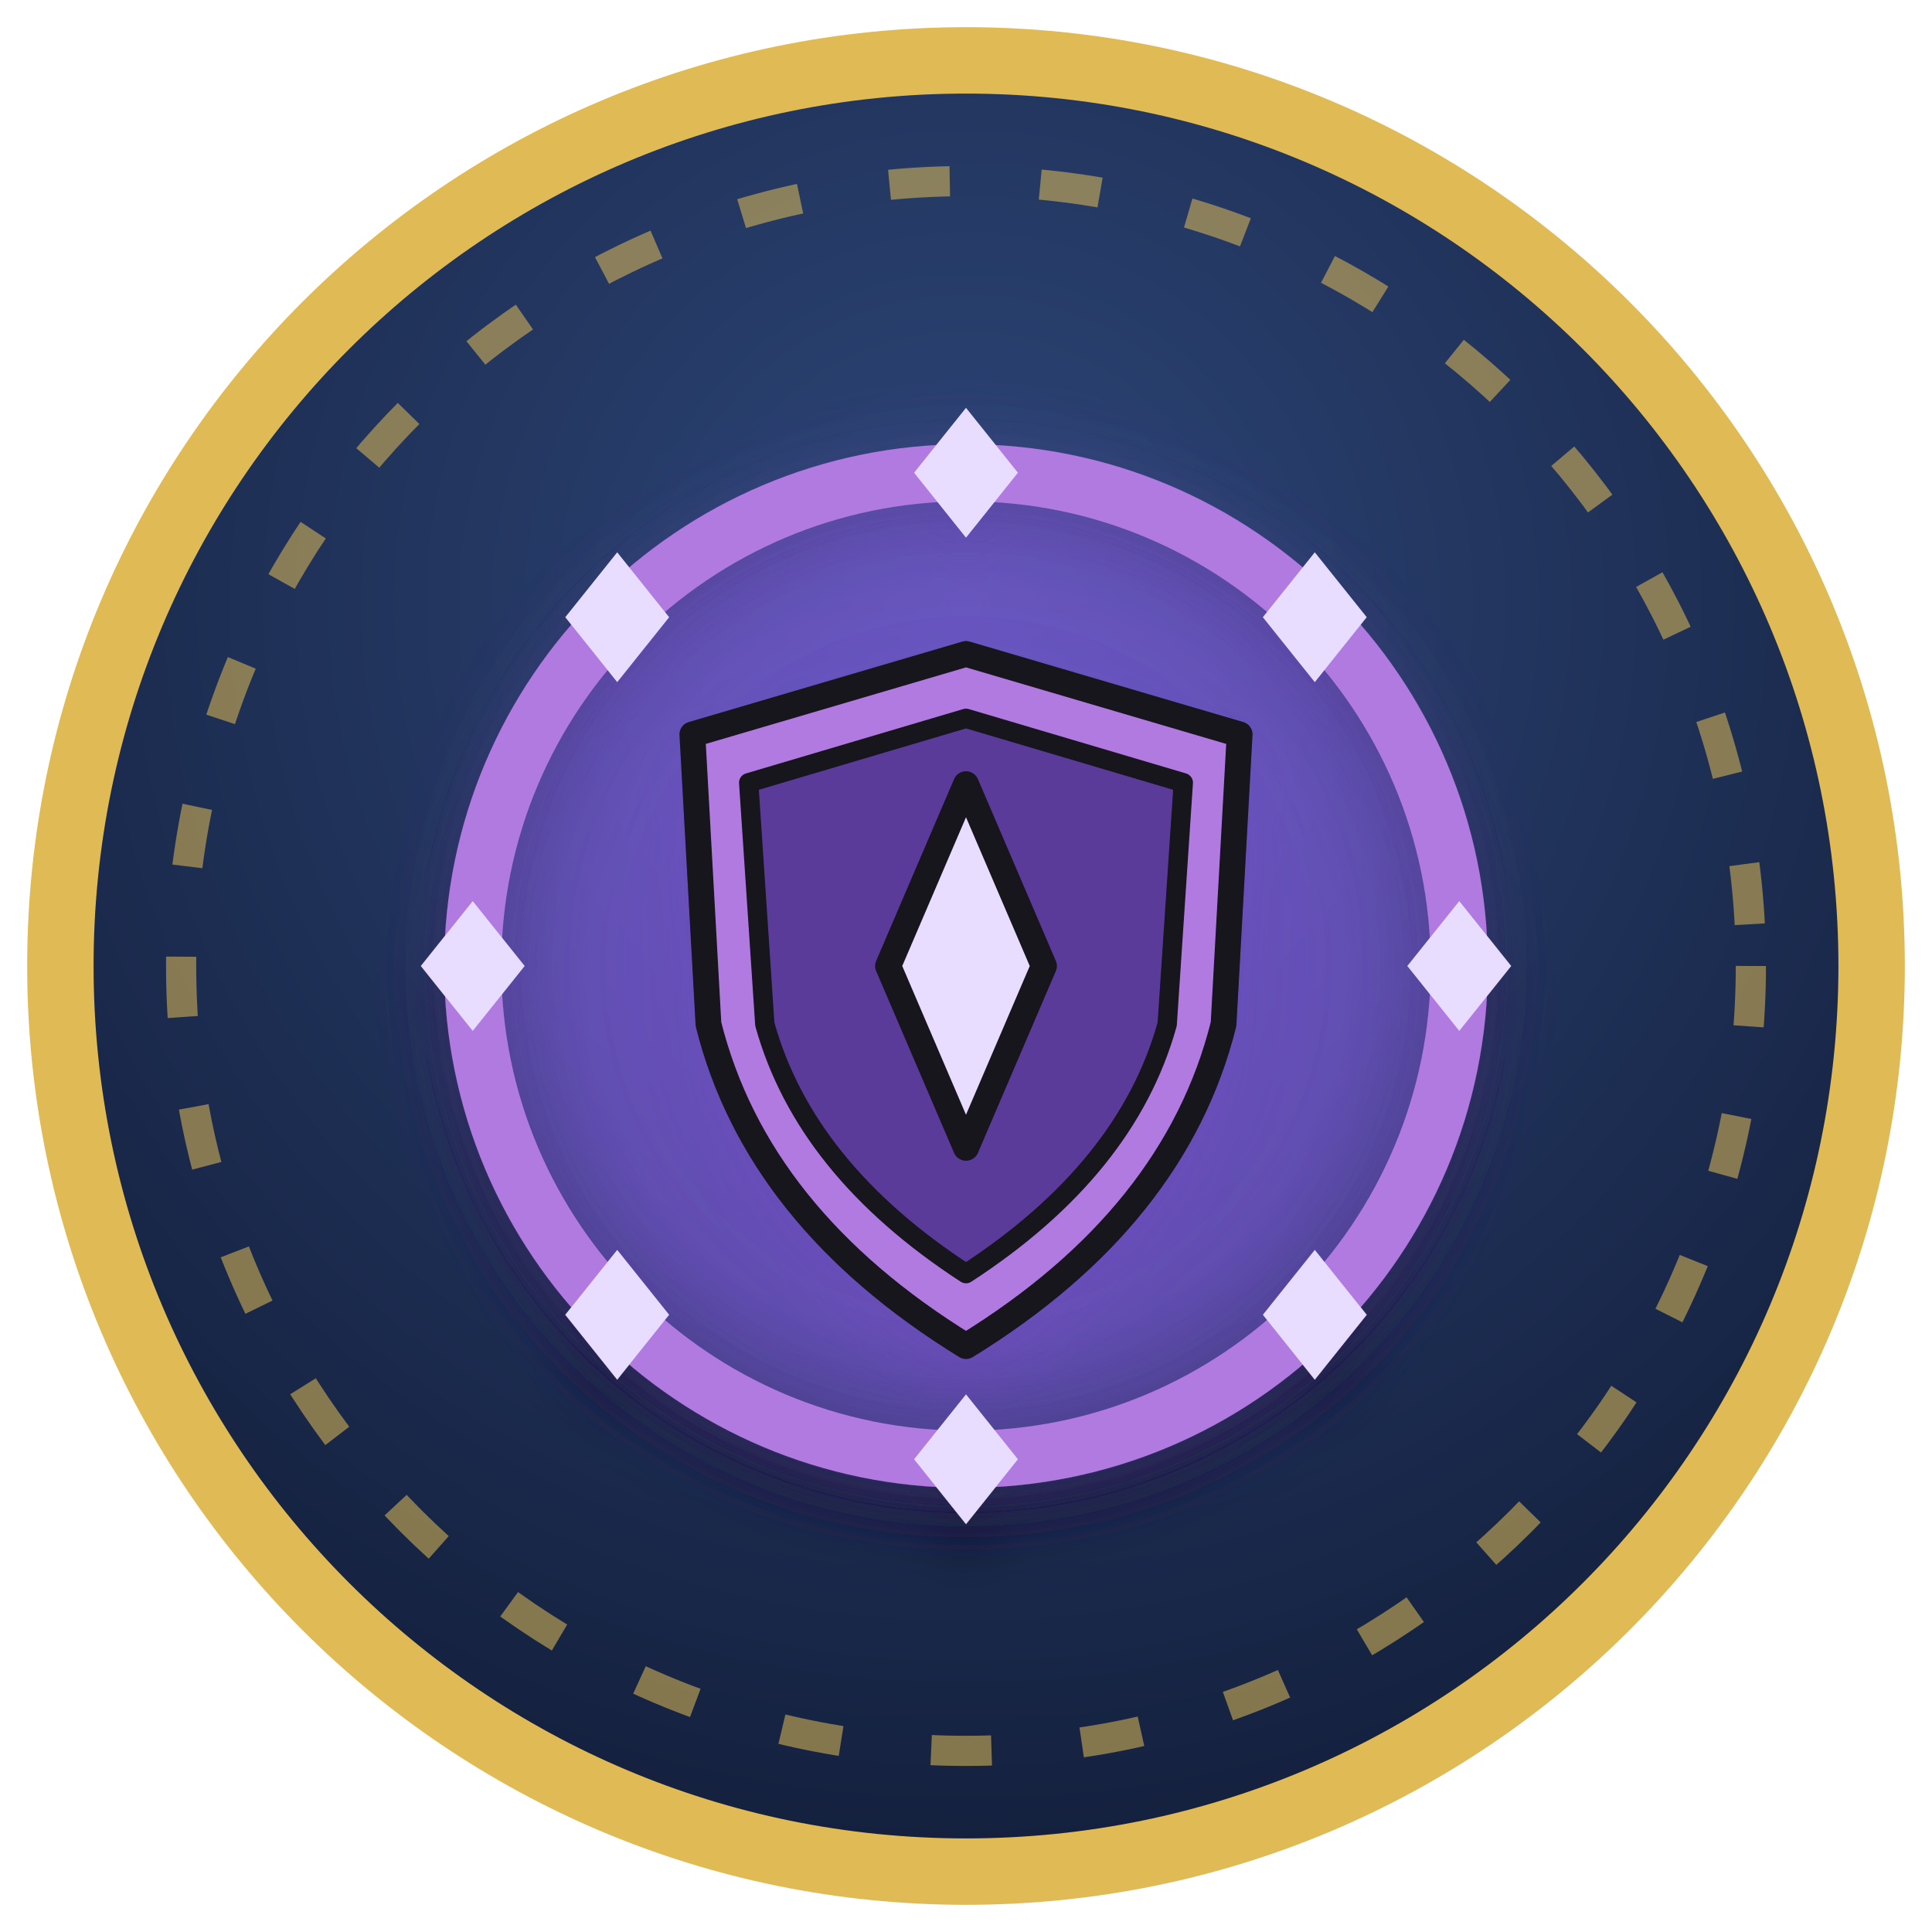
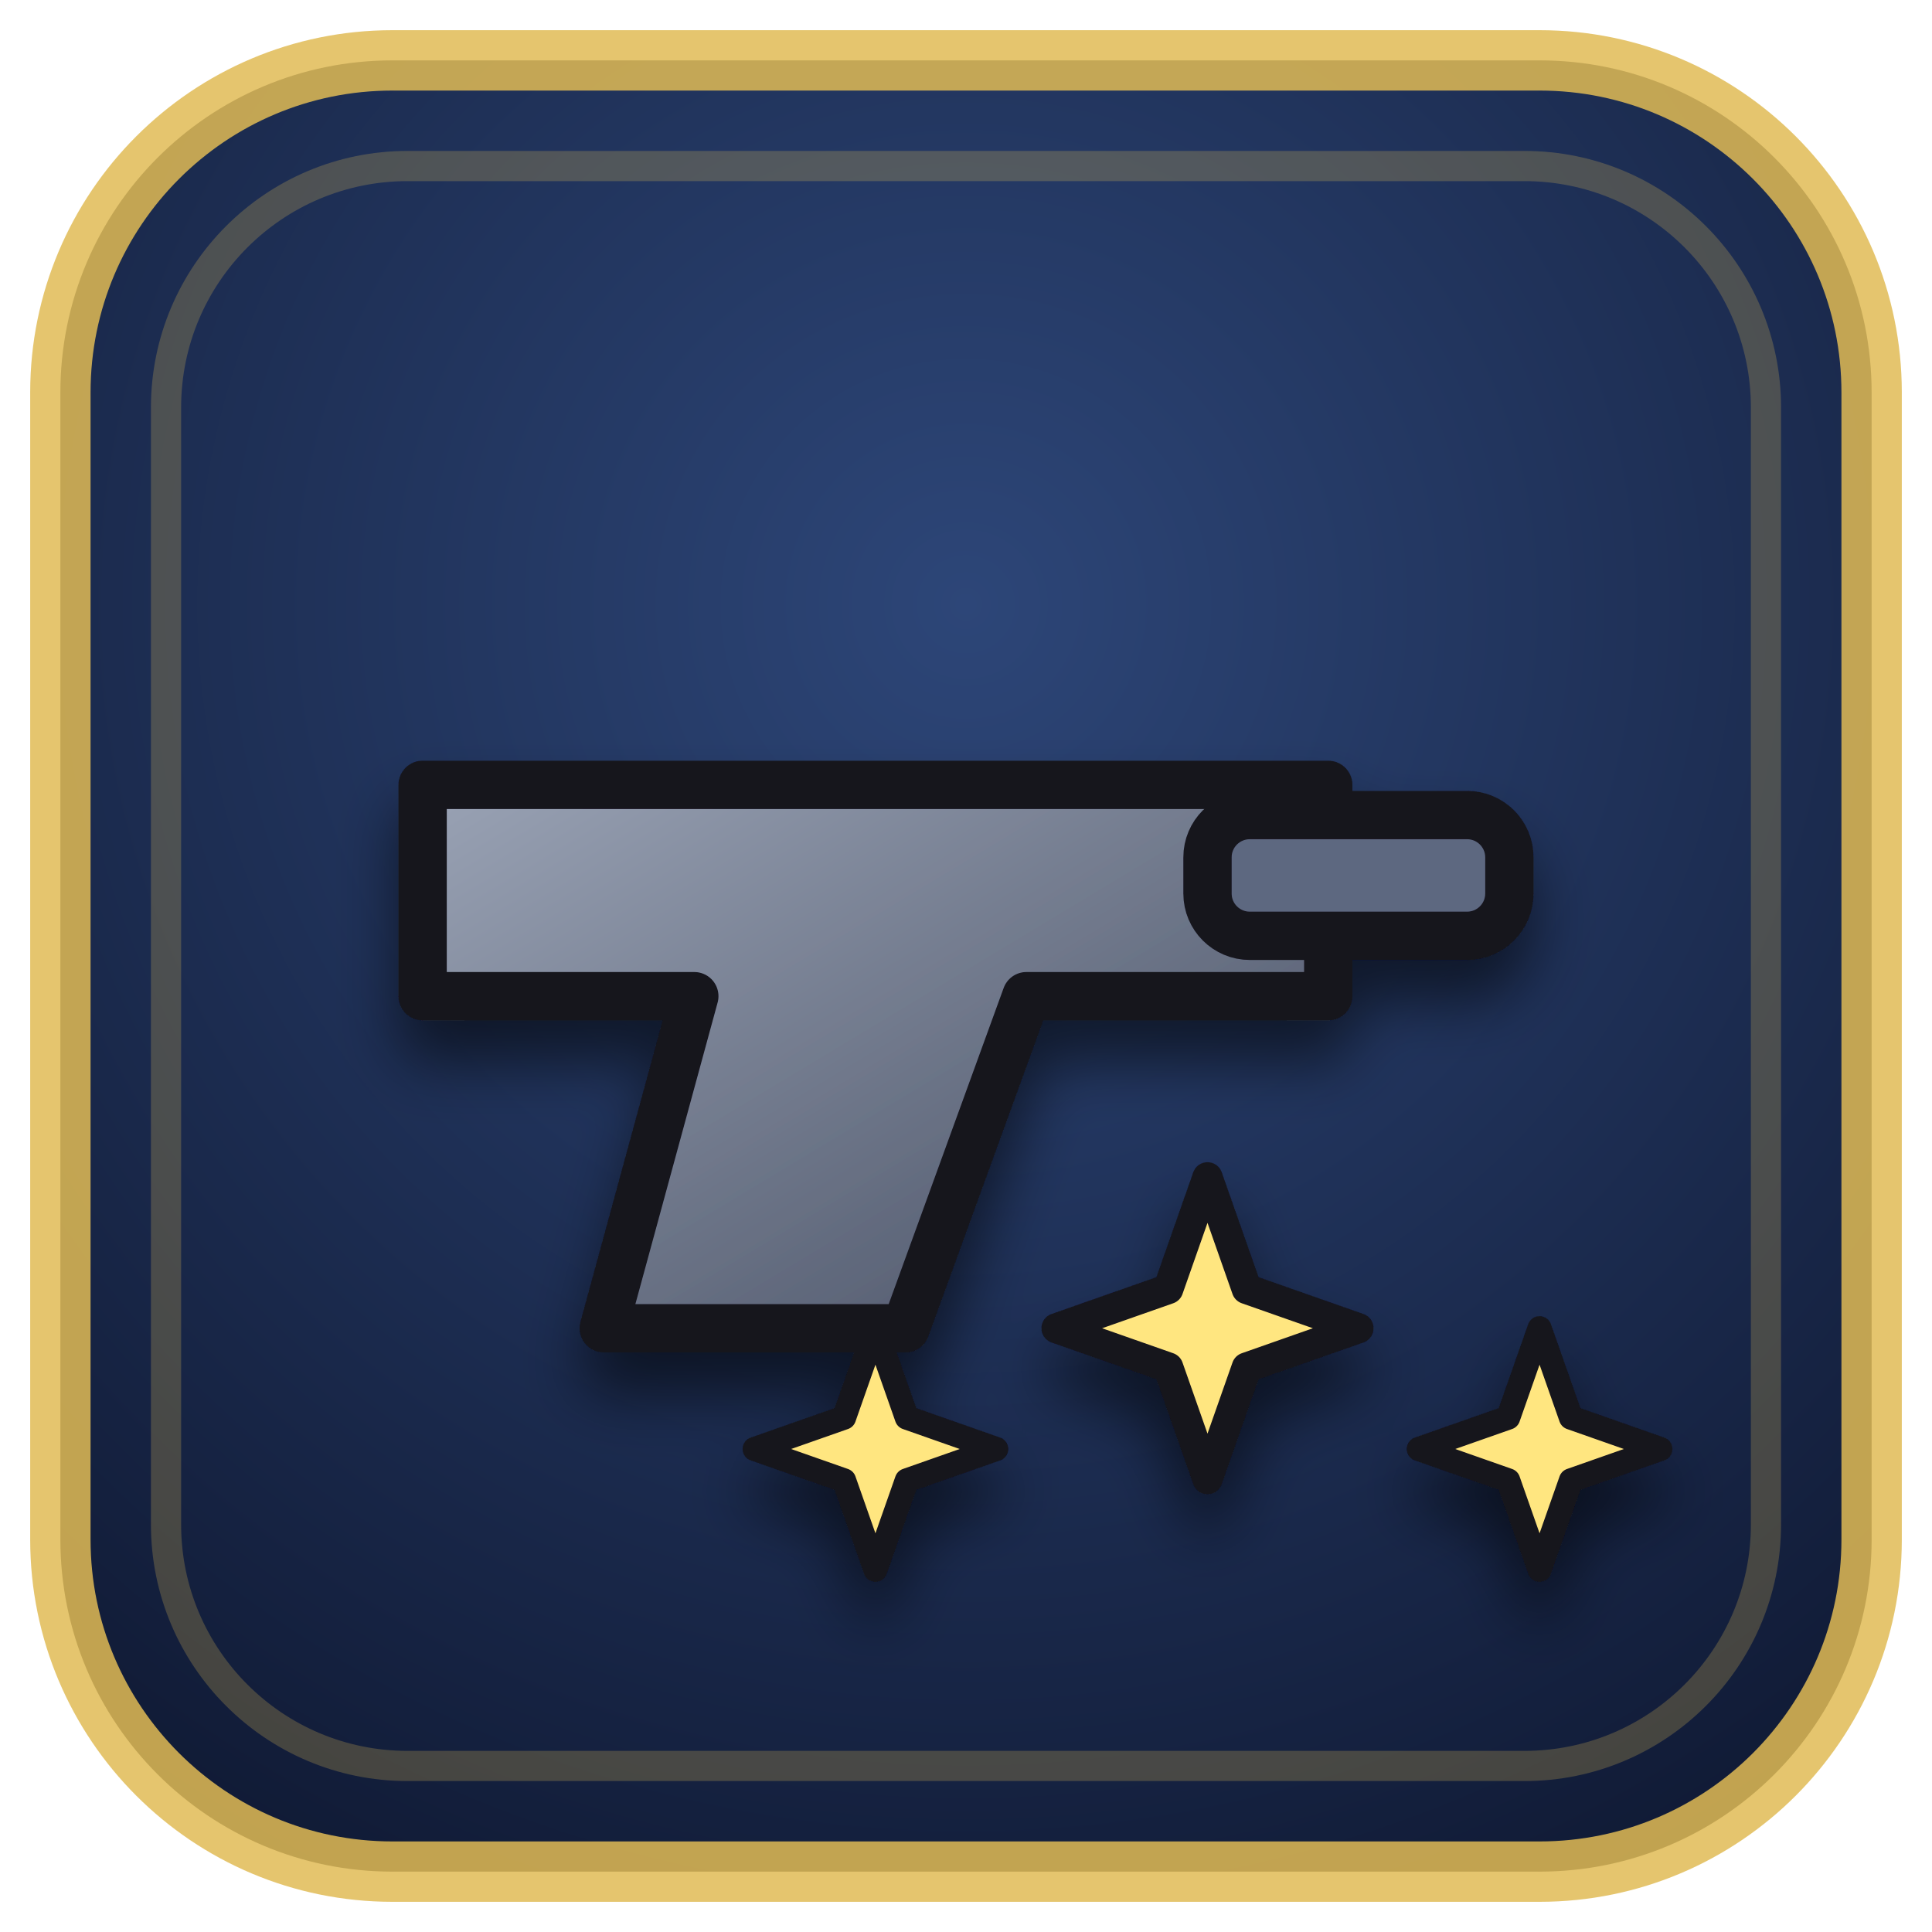
<svg xmlns="http://www.w3.org/2000/svg" viewBox="0 0 64 64" width="128" height="128">
  <defs>
    <linearGradient id="steel" x1="0" y1="0" x2="1" y2="1">
      <stop offset="0" stop-color="#f4f7fc" />
      <stop offset=".5" stop-color="#aab4c7" />
      <stop offset="1" stop-color="#5d6780" />
    </linearGradient>
    <linearGradient id="iron" x1="0" y1="0" x2="1" y2="1">
      <stop offset="0" stop-color="#9aa3b5" />
      <stop offset="1" stop-color="#454d61" />
    </linearGradient>
    <linearGradient id="gold" x1="0" y1="0" x2="0" y2="1">
      <stop offset="0" stop-color="#ffe9a8" />
      <stop offset=".55" stop-color="#e0a83c" />
      <stop offset="1" stop-color="#8a5a14" />
    </linearGradient>
    <linearGradient id="fire" x1="0" y1="0" x2="0" y2="1">
      <stop offset="0" stop-color="#e8391c" />
      <stop offset=".55" stop-color="#ff9a2e" />
      <stop offset="1" stop-color="#ffe680" />
    </linearGradient>
    <radialGradient id="fireR" cx=".45" cy=".45" r=".6">
      <stop offset="0" stop-color="#fff6c2" />
      <stop offset=".45" stop-color="#ffb43d" />
      <stop offset="1" stop-color="#d9361a" />
    </radialGradient>
    <linearGradient id="bolt" x1="0" y1="0" x2="1" y2="1">
      <stop offset="0" stop-color="#ffffff" />
      <stop offset=".5" stop-color="#a6ecff" />
      <stop offset="1" stop-color="#3fa2f0" />
    </linearGradient>
    <linearGradient id="blood" x1="0" y1="0" x2="0" y2="1">
      <stop offset="0" stop-color="#ff6060" />
      <stop offset="1" stop-color="#9a0f1c" />
    </linearGradient>
    <linearGradient id="poison" x1="0" y1="0" x2="0" y2="1">
      <stop offset="0" stop-color="#d6ff86" />
      <stop offset="1" stop-color="#4c9a28" />
    </linearGradient>
    <linearGradient id="water" x1="0" y1="0" x2="0" y2="1">
      <stop offset="0" stop-color="#b4f4ff" />
      <stop offset="1" stop-color="#2a86b8" />
    </linearGradient>
    <linearGradient id="ink" x1="0" y1="0" x2="0" y2="1">
      <stop offset="0" stop-color="#9474c4" />
      <stop offset="1" stop-color="#2a1d40" />
    </linearGradient>
    <linearGradient id="wood" x1="0" y1="0" x2="1" y2="0">
      <stop offset="0" stop-color="#c48e56" />
      <stop offset="1" stop-color="#6b4422" />
    </linearGradient>
    <linearGradient id="leaf" x1="0" y1="0" x2="1" y2="1">
      <stop offset="0" stop-color="#c4f58a" />
      <stop offset="1" stop-color="#3a8a38" />
    </linearGradient>
    <linearGradient id="hex" x1="0" y1="0" x2="0" y2="1">
      <stop offset="0" stop-color="#e09aff" />
      <stop offset="1" stop-color="#5a1f7a" />
    </linearGradient>
    <linearGradient id="bone" x1="0" y1="0" x2="0" y2="1">
      <stop offset="0" stop-color="#fbf4e2" />
      <stop offset="1" stop-color="#b8a684" />
    </linearGradient>
    <linearGradient id="heal" x1="0" y1="0" x2="0" y2="1">
      <stop offset="0" stop-color="#d4ffb0" />
      <stop offset="1" stop-color="#3fae4f" />
    </linearGradient>
    <linearGradient id="mana" x1="0" y1="0" x2="0" y2="1">
      <stop offset="0" stop-color="#bfe6ff" />
      <stop offset="1" stop-color="#2f6fd0" />
    </linearGradient>
    <linearGradient id="clay" x1="0" y1="0" x2="1" y2="1">
      <stop offset="0" stop-color="#d98a5a" />
      <stop offset="1" stop-color="#7a3a1e" />
    </linearGradient>
    <linearGradient id="hide" x1="0" y1="0" x2="0" y2="1">
      <stop offset="0" stop-color="#7a604a" />
      <stop offset="1" stop-color="#3e2e22" />
    </linearGradient>
    <linearGradient id="demon" x1="0" y1="0" x2="0" y2="1">
      <stop offset="0" stop-color="#c84a4a" />
      <stop offset="1" stop-color="#5a1418" />
    </linearGradient>
    <radialGradient id="holy" cx=".5" cy=".5" r=".5">
      <stop offset="0" stop-color="#fffbe6" />
      <stop offset=".5" stop-color="#ffe08a" stop-opacity=".8" />
      <stop offset="1" stop-color="#ffd060" stop-opacity="0" />
    </radialGradient>
    <radialGradient id="pearl" cx=".38" cy=".35" r=".7">
      <stop offset="0" stop-color="#ffffff" />
      <stop offset=".6" stop-color="#f2e6f0" />
      <stop offset="1" stop-color="#b8a8c4" />
    </radialGradient>
    <filter id="blur" x="-50%" y="-50%" width="200%" height="200%">
      <feGaussianBlur stdDeviation="2.2" />
    </filter>
    <filter id="ds" x="-20%" y="-20%" width="140%" height="140%">
      <feDropShadow dx="0" dy="1.4" stdDeviation="1" flood-color="#000" flood-opacity=".55" />
    </filter>
    <radialGradient id="bg" cx=".5" cy=".3" r=".85">
      <stop offset="0" stop-color="#2d4678" />
      <stop offset="1" stop-color="#0e1730" />
    </radialGradient>
  </defs>
-   <circle cx="32" cy="32" r="30" fill="url(#bg)" />
-   <circle cx="32" cy="32" r="26" fill="none" stroke="#e0bb55" stroke-width="1" stroke-dasharray="2 3" opacity=".55" />
-   <g filter="url(#ds)" stroke="#15121d" stroke-width="1.6" stroke-linejoin="round" stroke-linecap="round" transform="translate(32 32) scale(.86) translate(-32 -32)">
-     <g filter="url(#blur)" opacity="0.4" stroke="none">
-       <circle cx="32" cy="32" r="18" fill="#9a6aff" />
+   <rect x="2" y="2" width="60" height="60" rx="11" fill="url(#bg)" />
+   <rect x="5.5" y="5.5" width="53" height="53" rx="8" fill="none" stroke="#e0bb55" stroke-width="1" opacity="0.25" />
+   <g filter="url(#ds)" stroke="#15121d" stroke-width="1.6" stroke-linejoin="round" stroke-linecap="round">
+     <path d="M14 26 H44 V33 H34 L30 44 H20 L23 33 H14 Z" fill="url(#iron)" />
+     <rect x="40" y="27" width="10" height="4" rx="1.4" fill="#5d6780" />
+     <g transform="translate(29.0 48) scale(0.8)">
+       <path d="M0 -5 L1.3 -1.3 L5 0 L1.3 1.3 L0 5 L-1.3 1.3 L-5 0 L-1.3 -1.3 Z" fill="#ffe680" stroke-width="1" />
    </g>
-     <circle cx="32" cy="32" r="19" fill="#9a6aff" fill-opacity=".18" stroke="#b07ae0" stroke-width="2.2" />
-     <g transform="translate(51.0 32.0)">
-       <path d="M0 -2.5 L2 0 L0 2.5 L-2 0 Z" fill="#e8dcff" stroke="none" />
+     <g transform="translate(40 44)">
+       <path d="M0 -5 L1.3 -1.3 L5 0 L1.3 1.3 L0 5 L-1.3 1.3 L-5 0 L-1.3 -1.3 Z" fill="#ffe680" stroke-width="1" />
    </g>
-     <g transform="translate(45.43503 45.43503)">
-       <path d="M0 -2.5 L2 0 L0 2.5 L-2 0 Z" fill="#e8dcff" stroke="none" />
+     <g transform="translate(51.0 48) scale(0.8)">
+       <path d="M0 -5 L1.3 -1.3 L5 0 L1.3 1.3 L0 5 L-1.3 1.3 L-5 0 L-1.3 -1.3 Z" fill="#ffe680" stroke-width="1" />
    </g>
-     <g transform="translate(32.0 51.0)">
-       <path d="M0 -2.5 L2 0 L0 2.5 L-2 0 Z" fill="#e8dcff" stroke="none" />
-     </g>
-     <g transform="translate(18.56497 45.43503)">
-       <path d="M0 -2.5 L2 0 L0 2.5 L-2 0 Z" fill="#e8dcff" stroke="none" />
-     </g>
-     <g transform="translate(13.0 32.0)">
-       <path d="M0 -2.5 L2 0 L0 2.5 L-2 0 Z" fill="#e8dcff" stroke="none" />
-     </g>
-     <g transform="translate(18.56497 18.56497)">
-       <path d="M0 -2.5 L2 0 L0 2.5 L-2 0 Z" fill="#e8dcff" stroke="none" />
-     </g>
-     <g transform="translate(32 13.0)">
-       <path d="M0 -2.5 L2 0 L0 2.5 L-2 0 Z" fill="#e8dcff" stroke="none" />
-     </g>
-     <g transform="translate(45.43503 18.56497)">
-       <path d="M0 -2.5 L2 0 L0 2.5 L-2 0 Z" fill="#e8dcff" stroke="none" />
-     </g>
-     <g transform="translate(32 33) scale(0.62)">
-       <path d="M0 -21 L17 -16 L16 2 Q13 14 0 22 Q-13 14 -16 2 L-17 -16 Z" fill="#b07ae0" />
-       <path d="M0 -17 L13.5 -13 L12.5 2 Q10 11 0 17.5 Q-10 11 -12.5 2 L-13.5 -13 Z" fill="#5a3a9a" stroke-width="1.2" />
-     </g>
-     <path d="M32 25 L35 32 L32 39 L29 32 Z" fill="#e8dcff" stroke-width="1" />
  </g>
-   <circle cx="32" cy="32" r="30" fill="none" stroke="#e0bb55" stroke-width="2.2" />
+   <rect x="2" y="2" width="60" height="60" rx="11" fill="none" stroke="#e0bb55" stroke-width="2" opacity="0.85" />
</svg>
